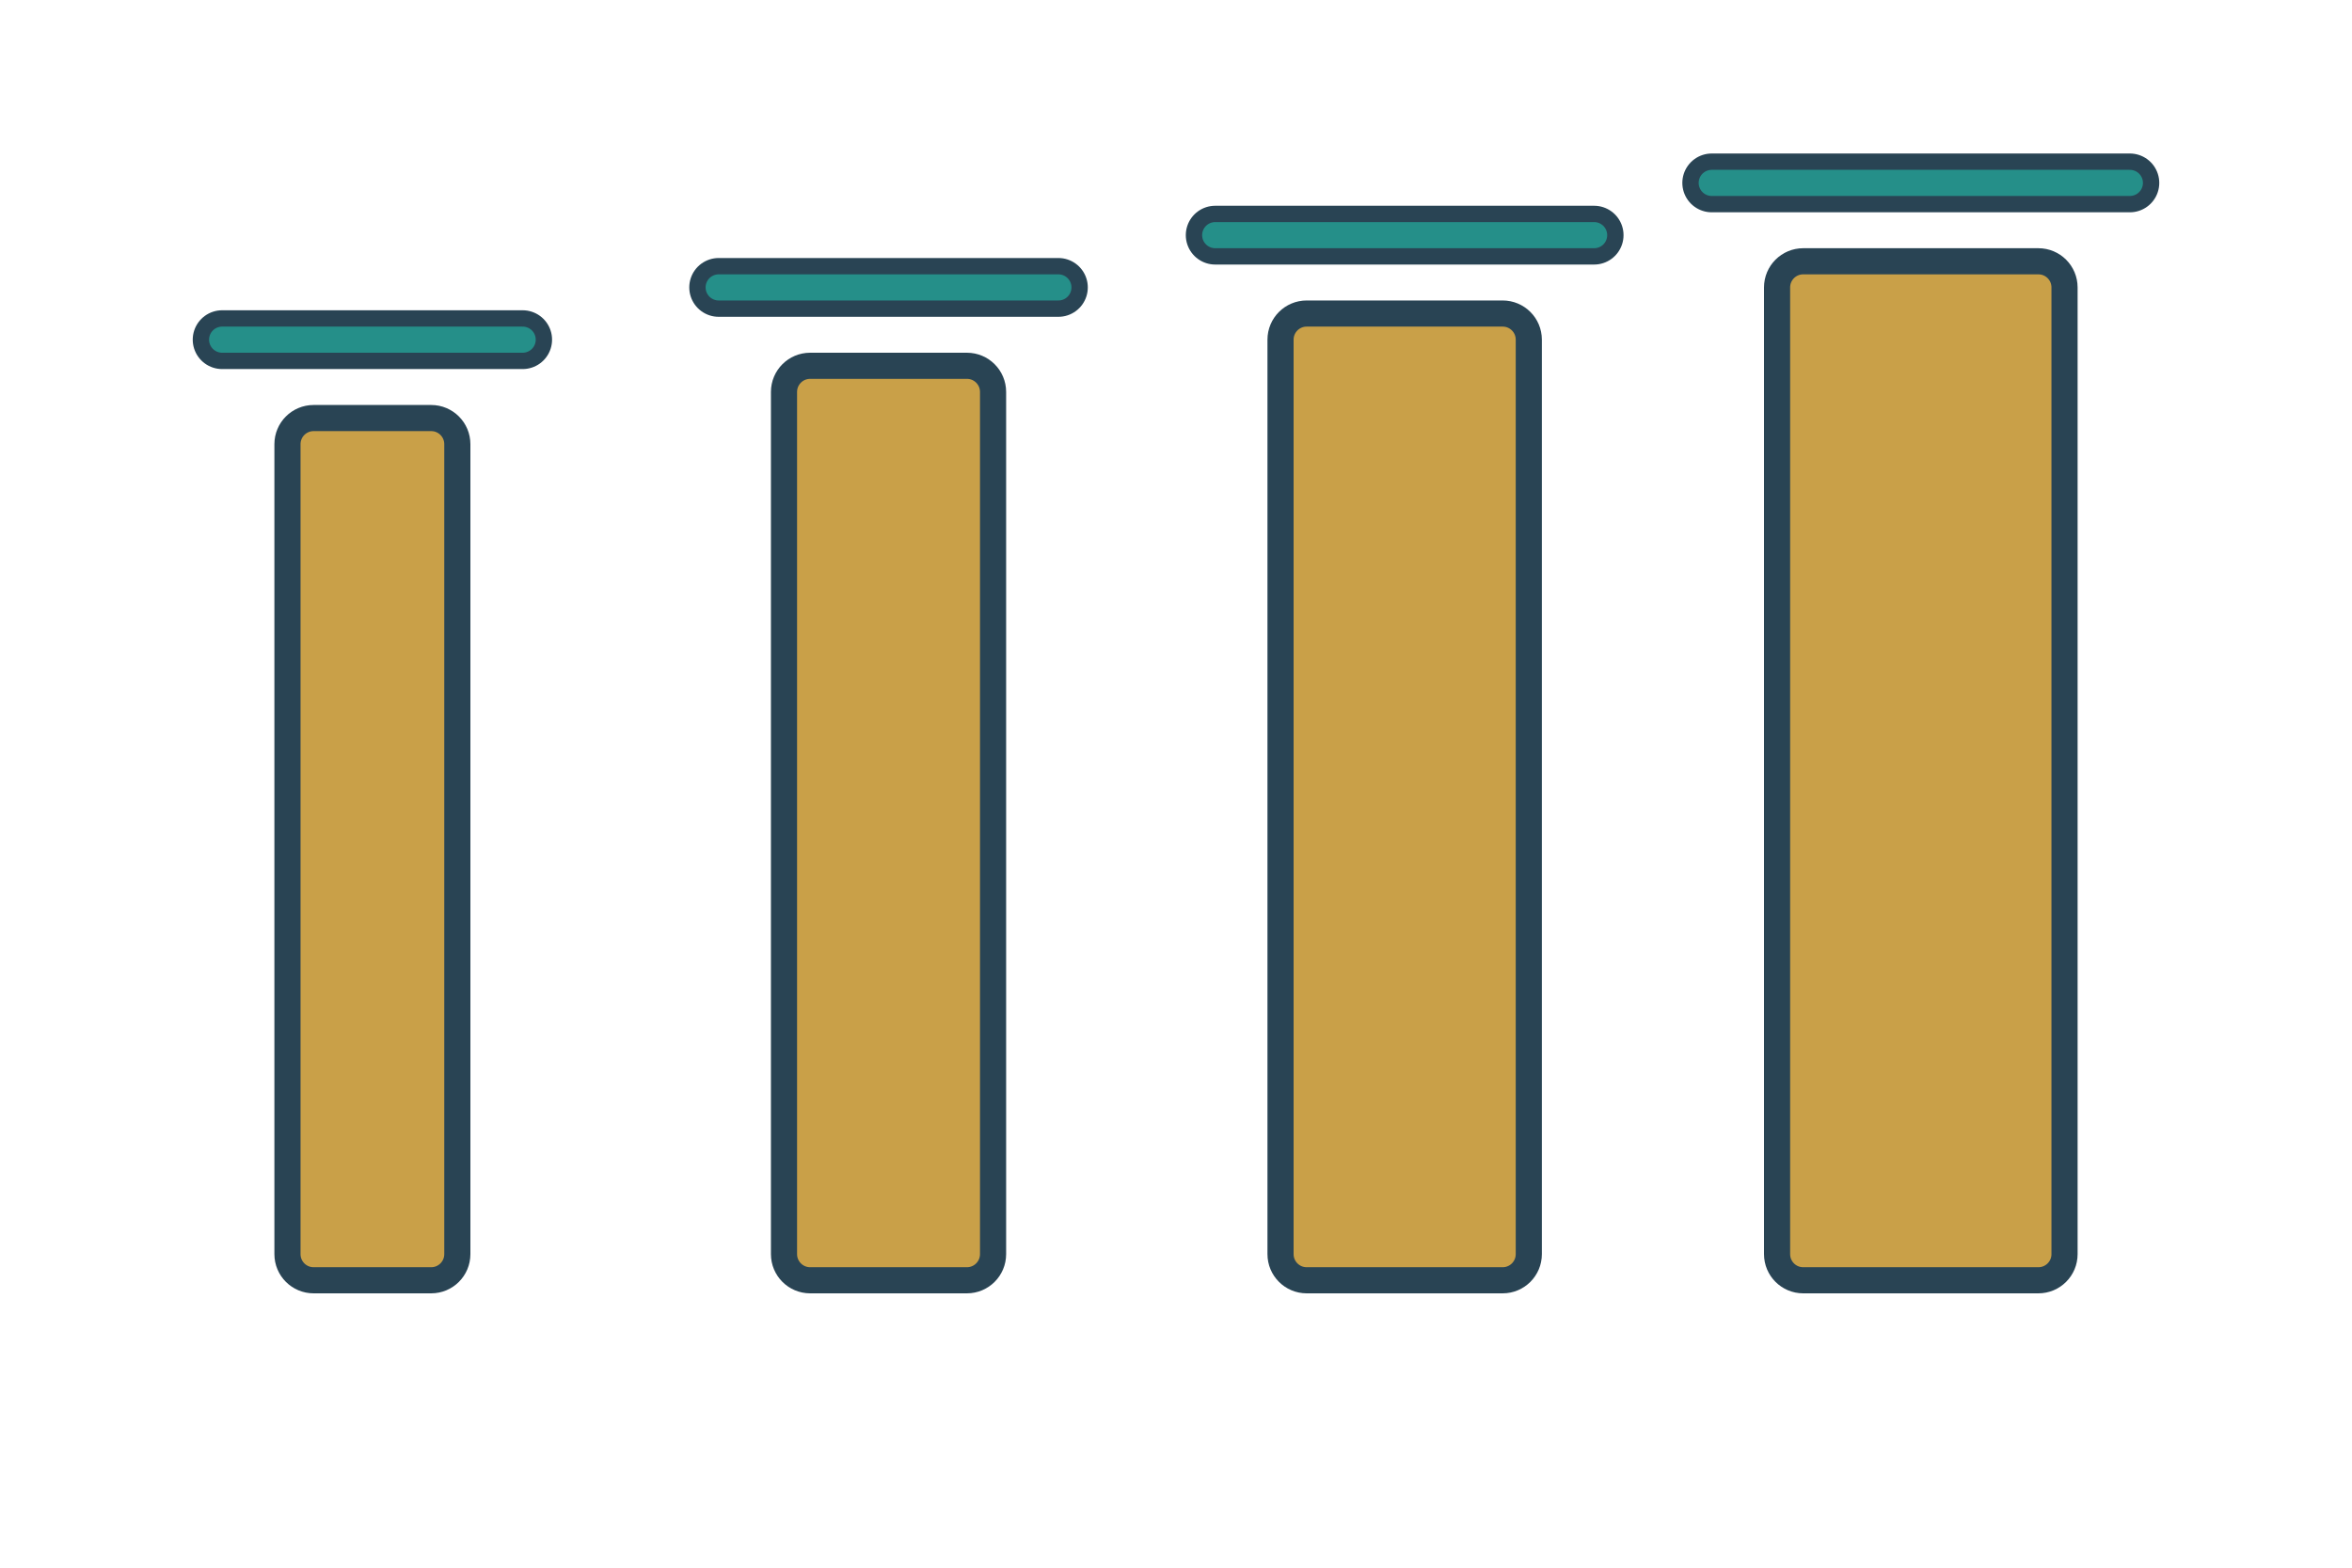
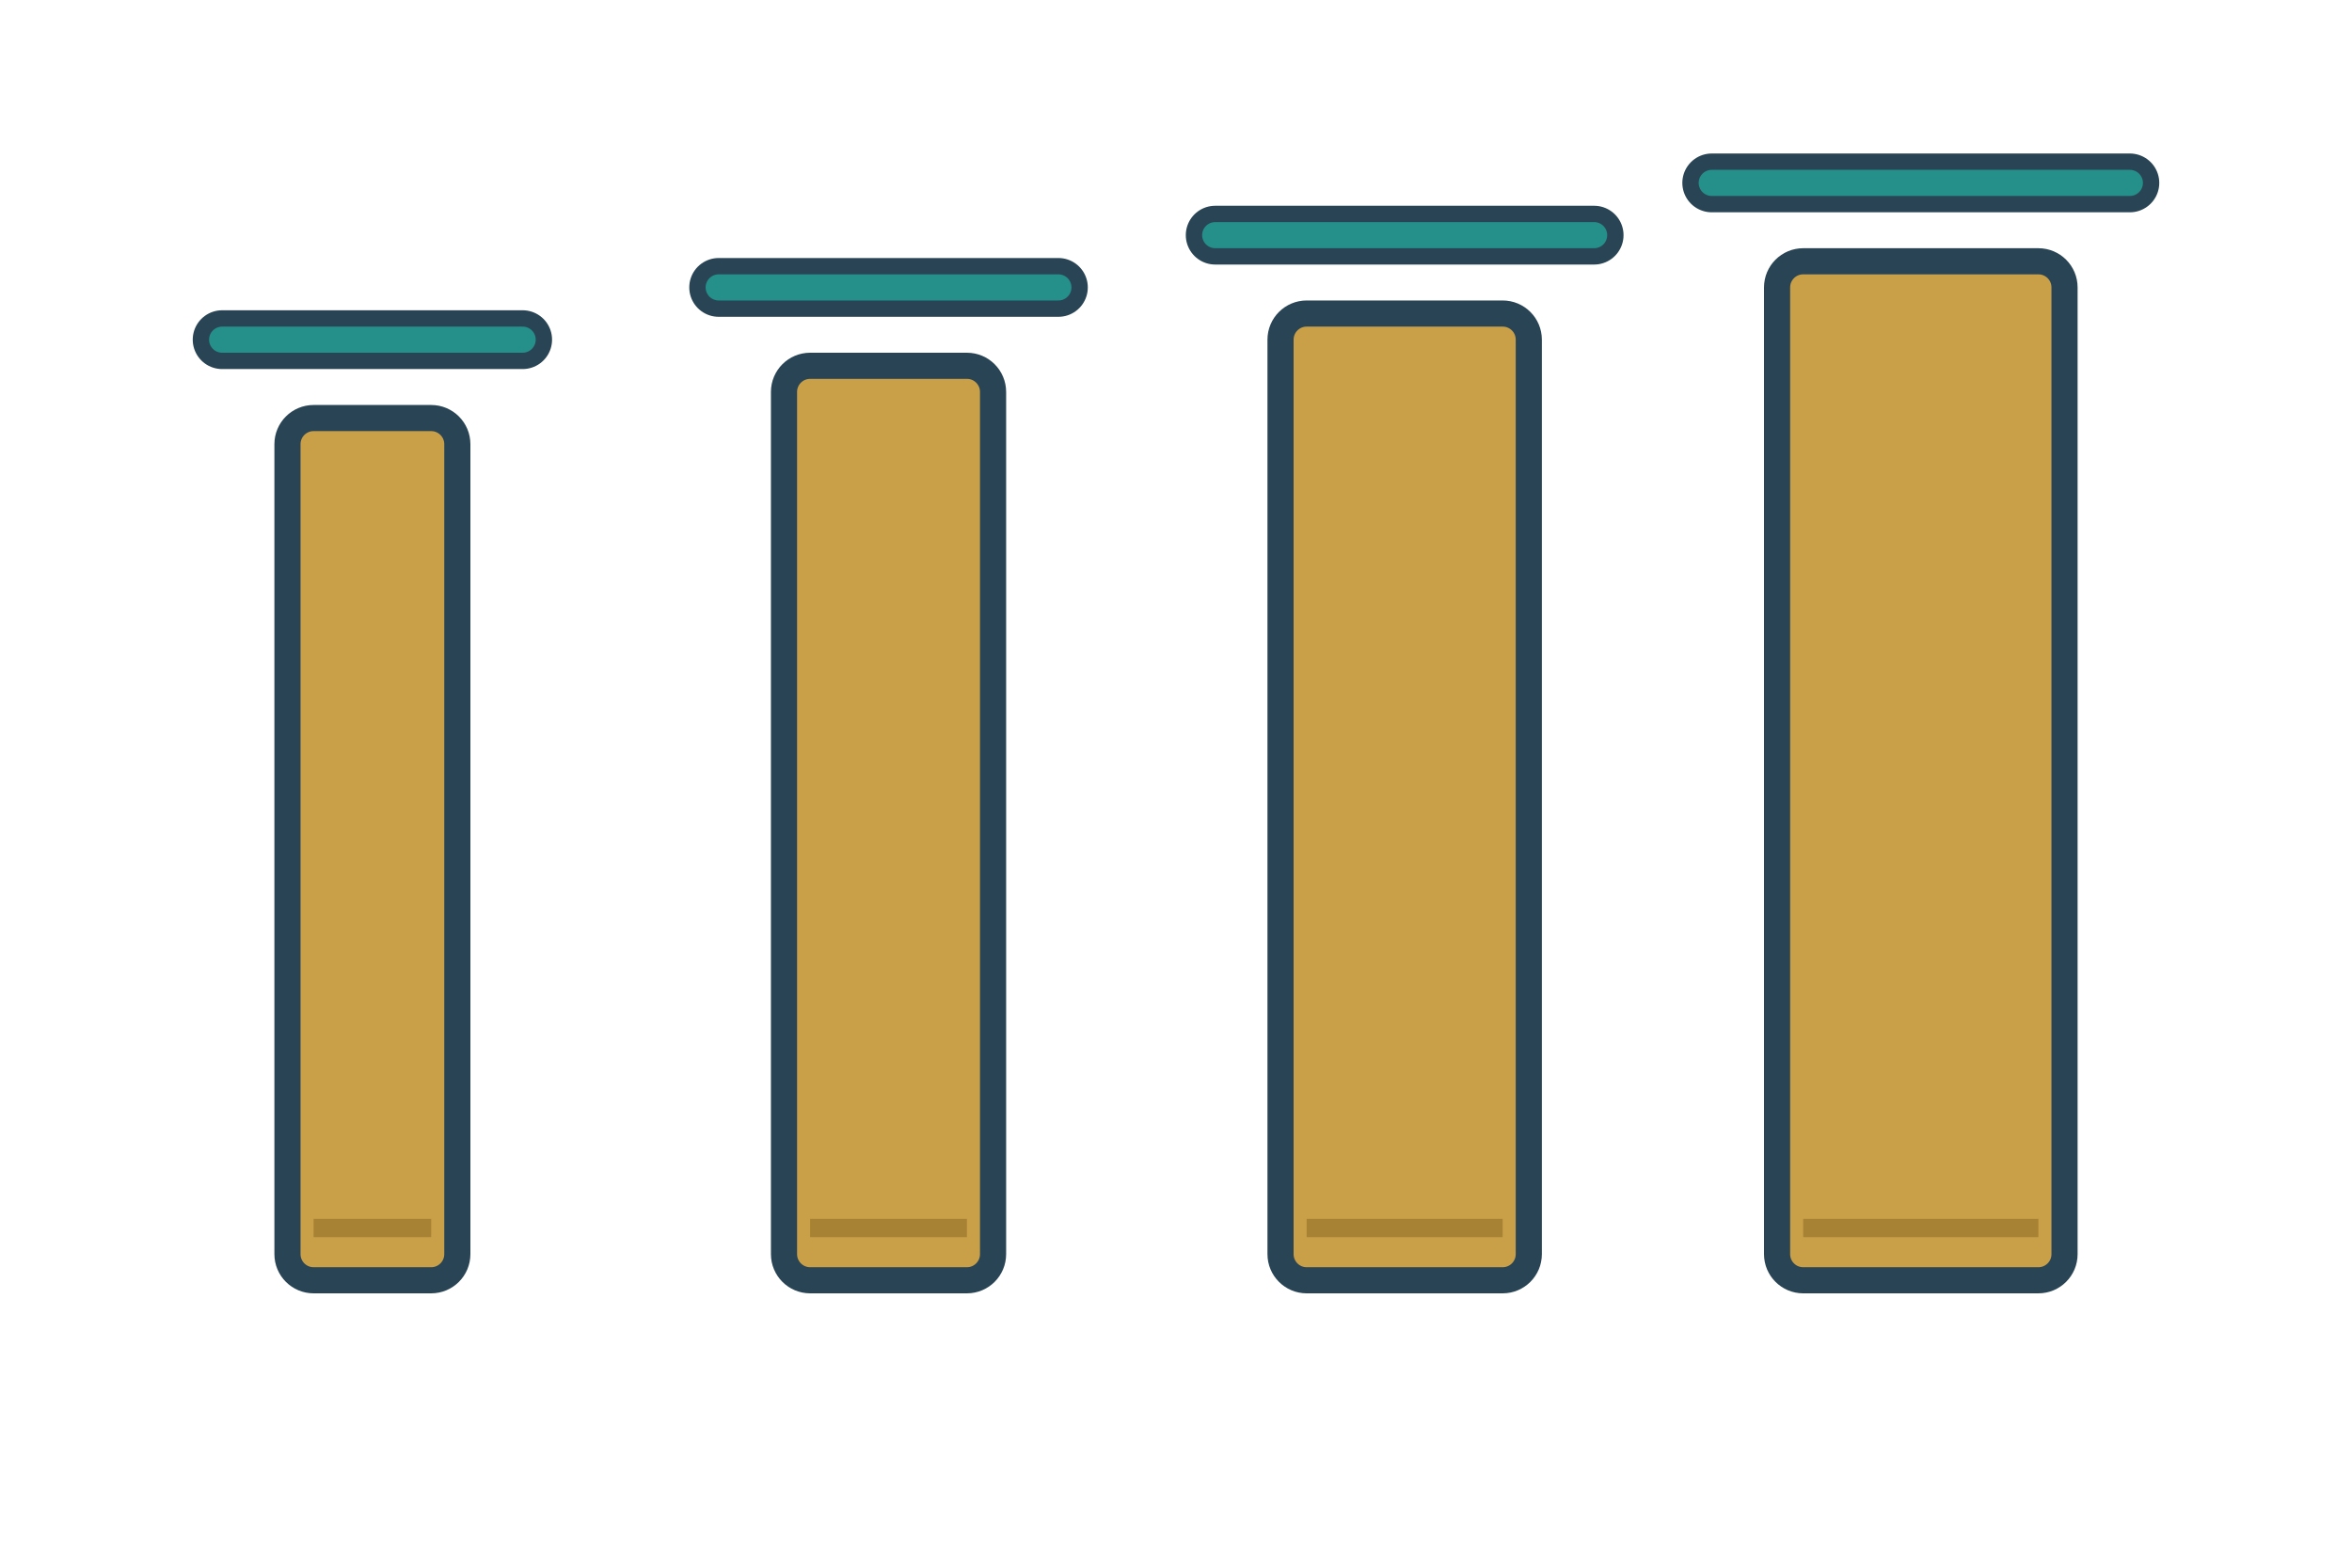
<svg xmlns="http://www.w3.org/2000/svg" width="180" height="120" viewBox="0 0 180 120">
  <line x1="17" y1="26" x2="40" y2="26" stroke="#294454" stroke-width="4.5" stroke-linecap="round" />
  <line x1="17" y1="26" x2="40" y2="26" stroke="#258F89" stroke-width="2.0" stroke-linecap="round" />
  <rect x="22" y="32" width="13" height="66" rx="2" fill="#C9A048" stroke="#294454" stroke-width="2.0" />
+   <line x1="24" y1="94" x2="33" y2="94" stroke="#A88234" stroke-width="1.4" />
  <line x1="55" y1="22" x2="81" y2="22" stroke="#294454" stroke-width="4.5" stroke-linecap="round" />
  <line x1="55" y1="22" x2="81" y2="22" stroke="#258F89" stroke-width="2.0" stroke-linecap="round" />
  <rect x="60" y="28" width="16" height="70" rx="2" fill="#C9A048" stroke="#294454" stroke-width="2.0" />
+   <line x1="62" y1="94" x2="74" y2="94" stroke="#A88234" stroke-width="1.4" />
  <line x1="93" y1="18" x2="122" y2="18" stroke="#294454" stroke-width="4.5" stroke-linecap="round" />
  <line x1="93" y1="18" x2="122" y2="18" stroke="#258F89" stroke-width="2.0" stroke-linecap="round" />
  <rect x="98" y="24" width="19" height="74" rx="2" fill="#C9A048" stroke="#294454" stroke-width="2.0" />
+   <line x1="100" y1="94" x2="115" y2="94" stroke="#A88234" stroke-width="1.4" />
  <line x1="131" y1="14" x2="163" y2="14" stroke="#294454" stroke-width="4.5" stroke-linecap="round" />
  <line x1="131" y1="14" x2="163" y2="14" stroke="#258F89" stroke-width="2.0" stroke-linecap="round" />
  <rect x="136" y="20" width="22" height="78" rx="2" fill="#C9A048" stroke="#294454" stroke-width="2.0" />
+   <line x1="138" y1="94" x2="156" y2="94" stroke="#A88234" stroke-width="1.4" />
</svg>
